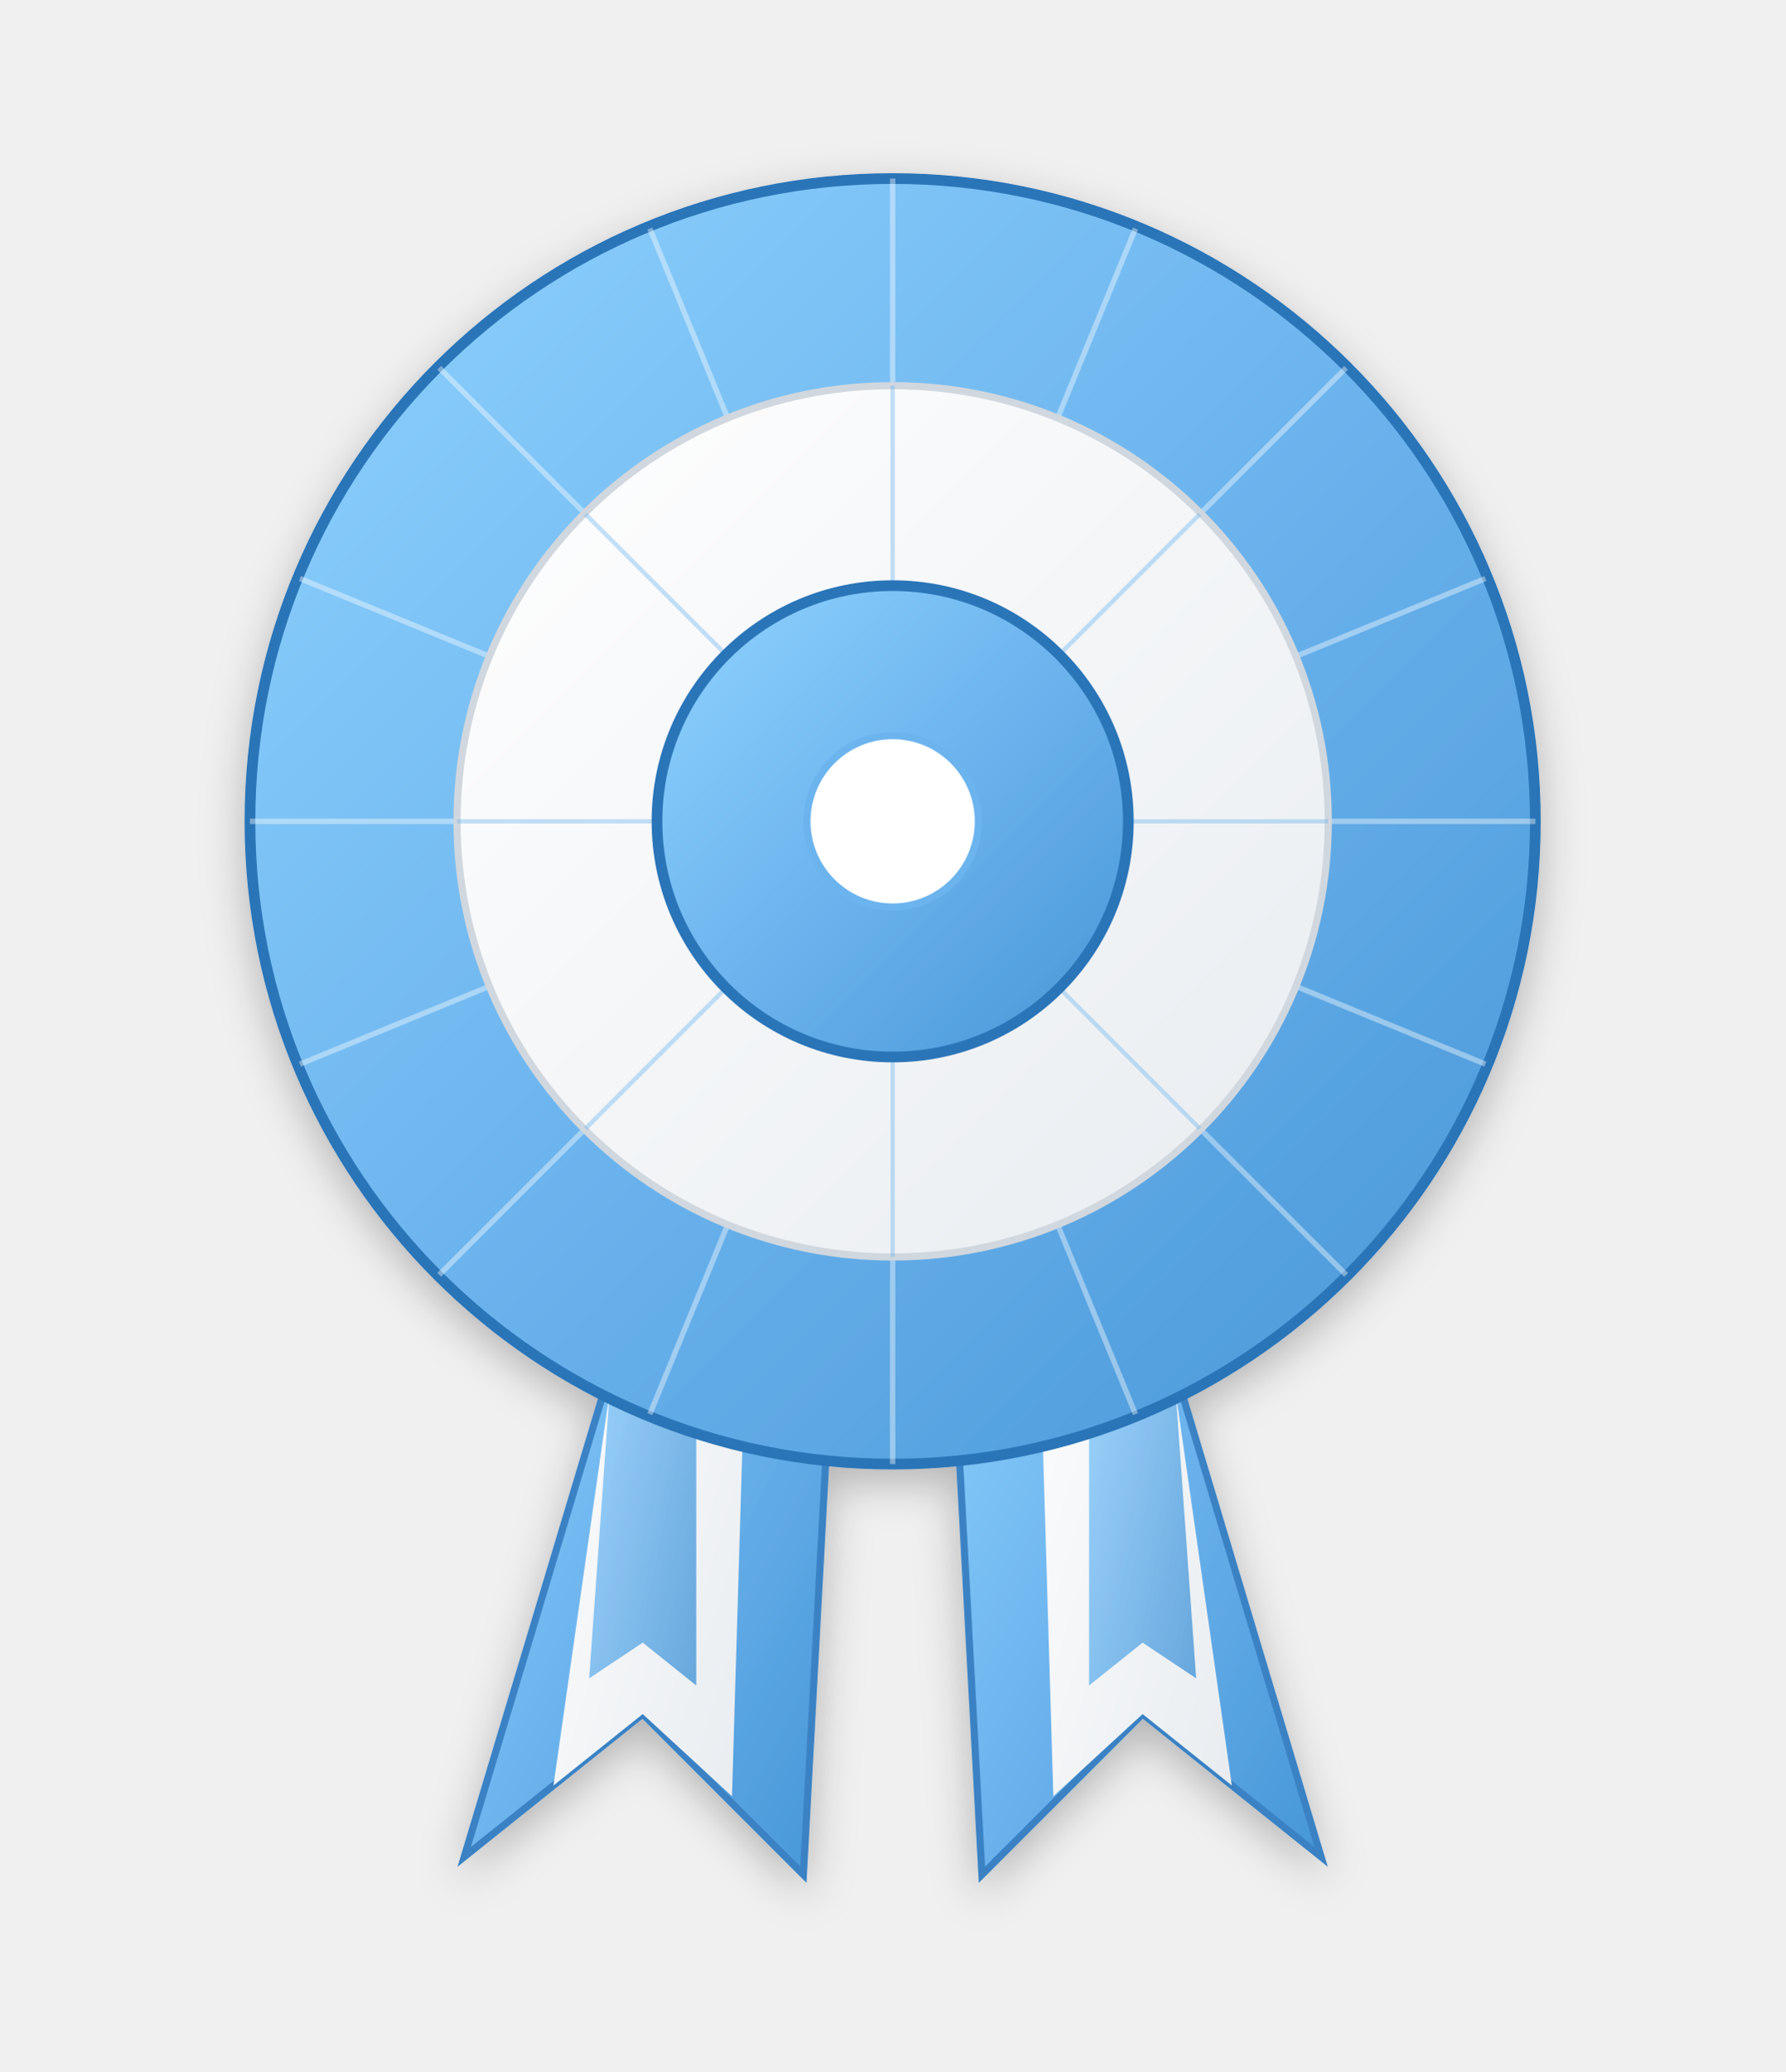
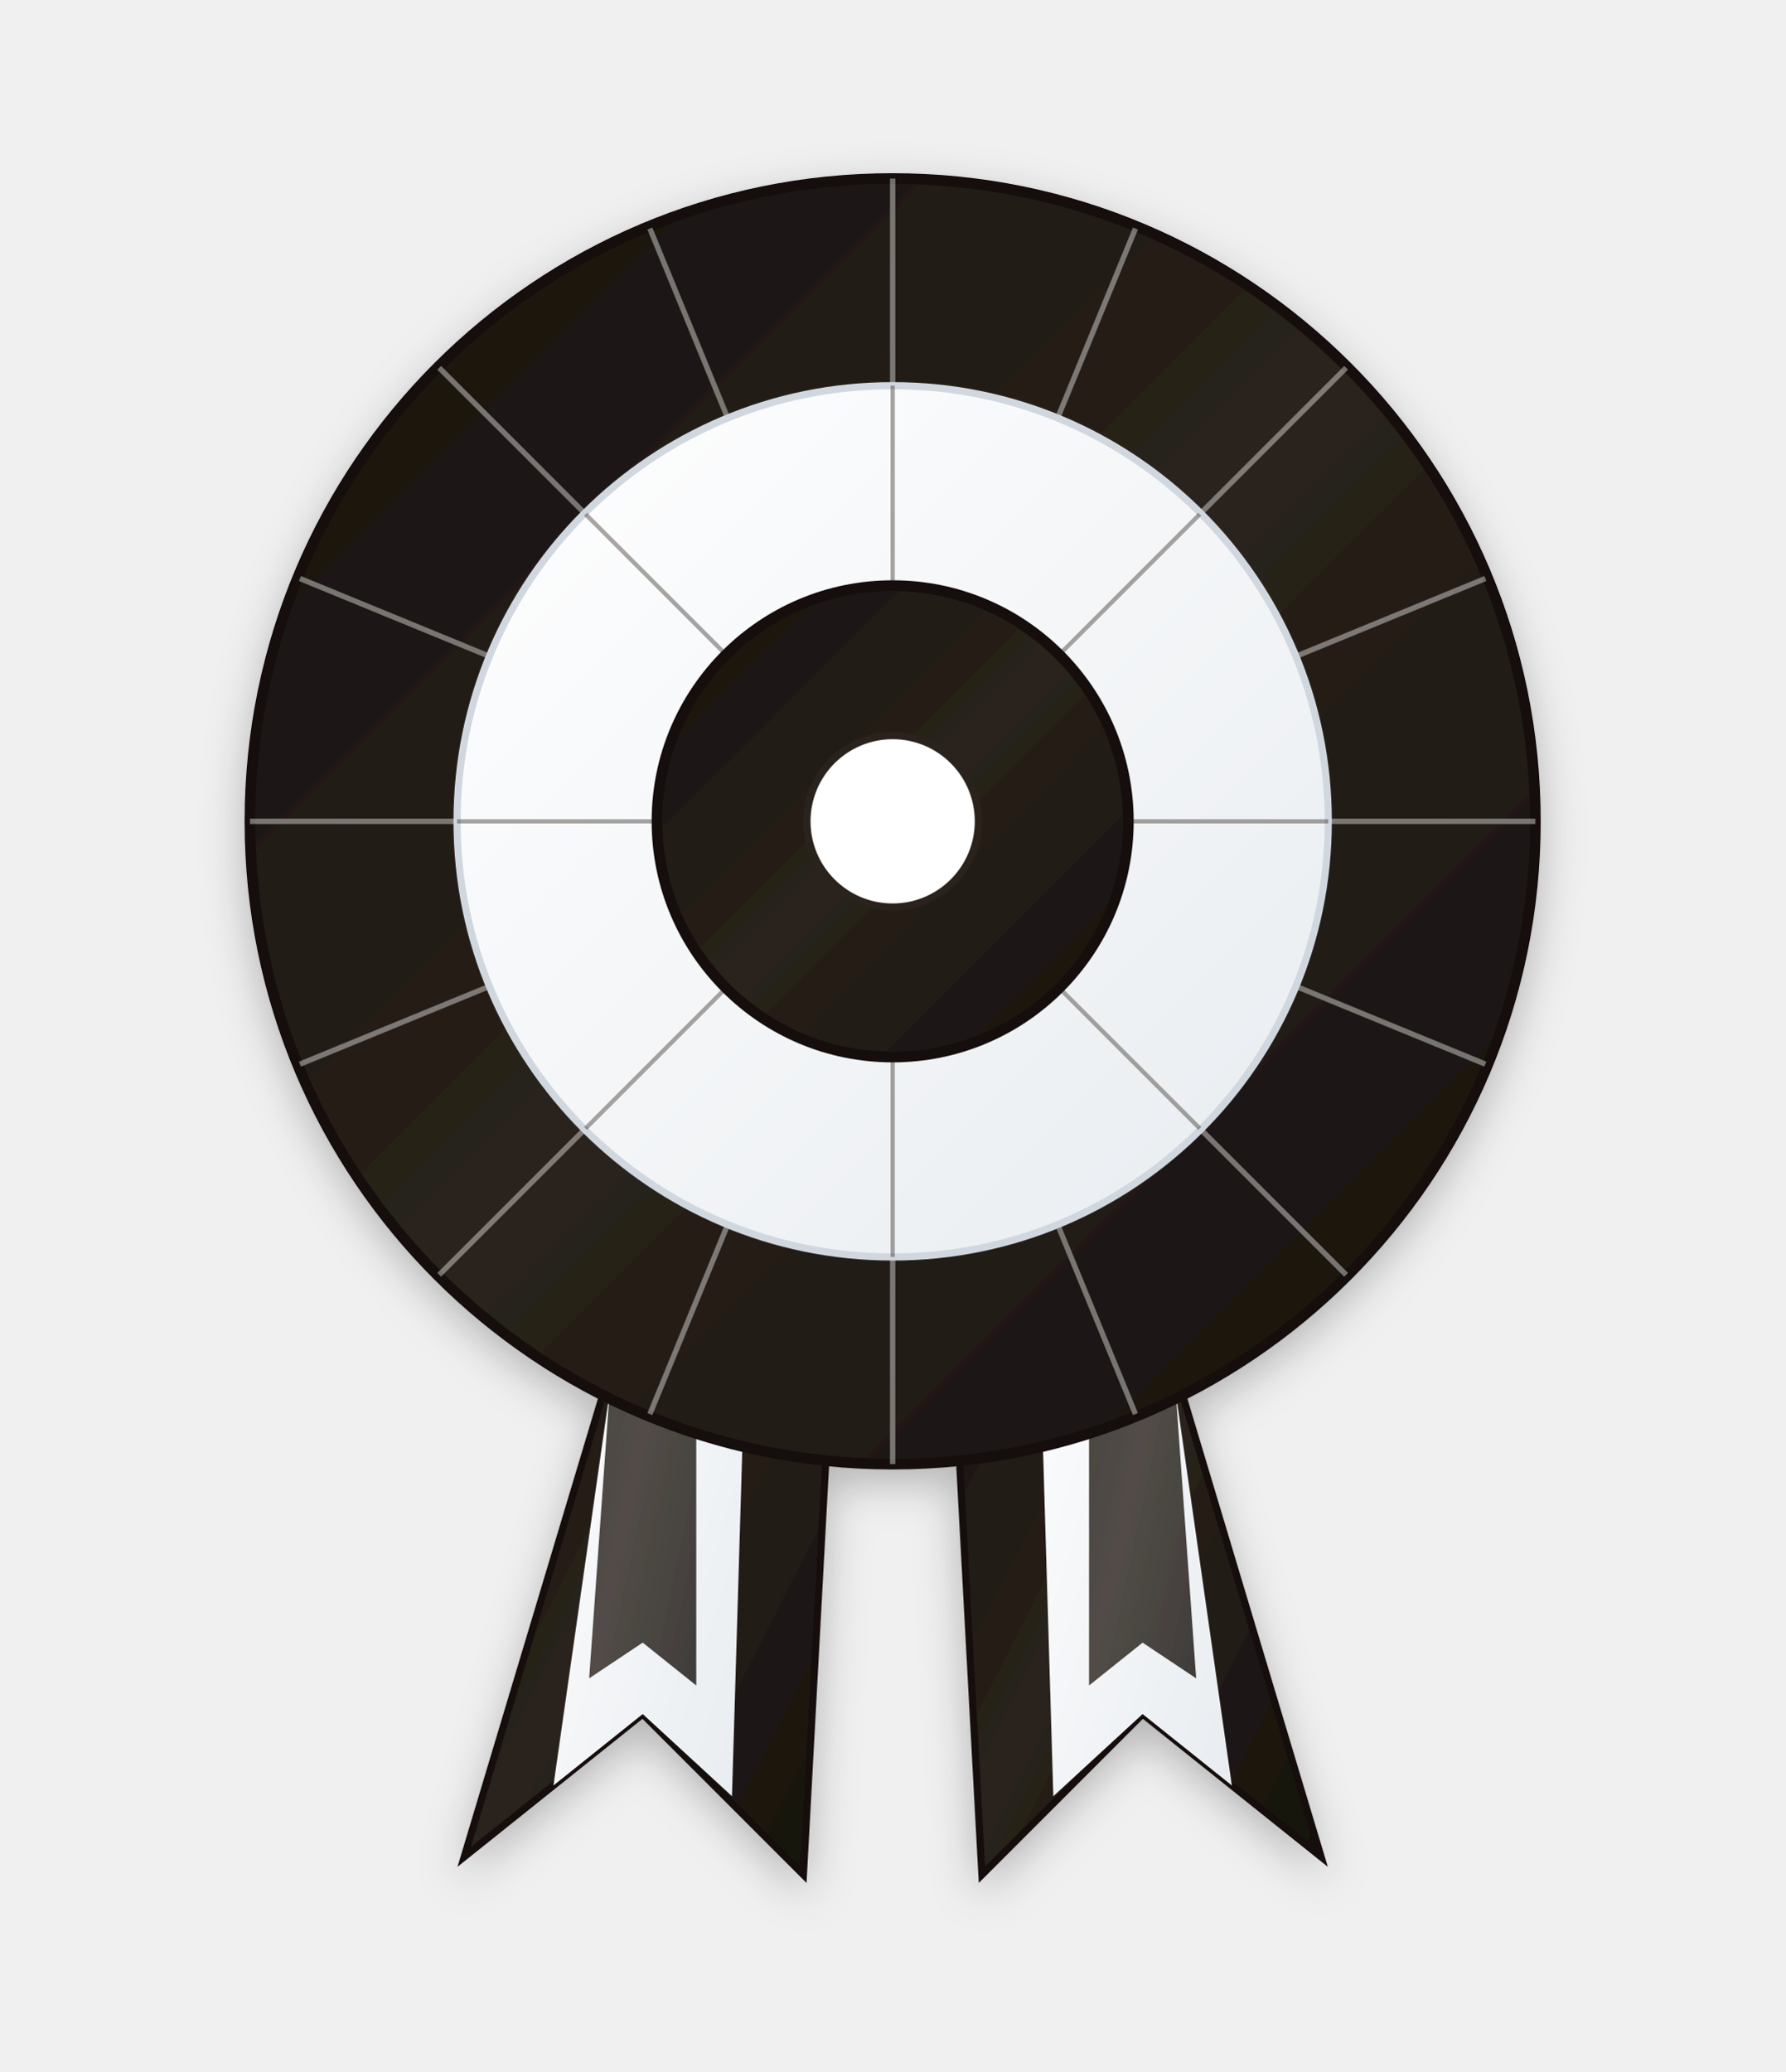
<svg xmlns="http://www.w3.org/2000/svg" viewBox="0 0 500 580" width="100%" height="100%">
  <defs>
    <linearGradient id="celeste-grad" x1="0%" y1="0%" x2="100%" y2="100%">
-       <stop offset="0%" stop-color="#8fd3fe" />
-       <stop offset="50%" stop-color="#6cb4ee" />
-       <stop offset="100%" stop-color="#4695d6" />
+       <stop offset="0%" stop-color="#14100c" />
+       <stop offset="50%" stop-color="#2a221b" />
+       <stop offset="100%" stop-color="#14100c" />
    </linearGradient>
    <linearGradient id="blanco-grad" x1="0%" y1="0%" x2="100%" y2="100%">
      <stop offset="0%" stop-color="#ffffff" />
      <stop offset="100%" stop-color="#e8ecf0" />
    </linearGradient>
    <filter id="escarapela-shadow" x="-10%" y="-10%" width="120%" height="120%">
      <feDropShadow dx="0" dy="4" stdDeviation="6" flood-opacity="0.25" />
    </filter>
  </defs>
  <g filter="url(#escarapela-shadow)">
    <g>
-       <path d="M 190 320 L 130 520 L 180 480 L 225 525 L 235 340 Z" fill="url(#celeste-grad)" stroke="#3a82c4" stroke-width="2" />
+       <path d="M 190 320 L 130 520 L 180 480 L 225 525 L 235 340 Z" fill="url(#celeste-grad)" stroke="#14100c" stroke-width="2" />
      <path d="M 180 325 L 155 500 L 180 480 L 205 503 L 210 335 Z" fill="url(#blanco-grad)" />
      <path d="M 175 330 L 165 470 L 180 460 L 195 472 L 195 335 Z" fill="url(#celeste-grad)" opacity="0.8" />
    </g>
    <g>
-       <path d="M 310 320 L 370 520 L 320 480 L 275 525 L 265 340 Z" fill="url(#celeste-grad)" stroke="#3a82c4" stroke-width="2" />
+       <path d="M 310 320 L 370 520 L 320 480 L 275 525 L 265 340 Z" fill="url(#celeste-grad)" stroke="#14100c" stroke-width="2" />
      <path d="M 320 325 L 345 500 L 320 480 L 295 503 L 290 335 Z" fill="url(#blanco-grad)" />
      <path d="M 325 330 L 335 470 L 320 460 L 305 472 L 305 335 Z" fill="url(#celeste-grad)" opacity="0.8" />
    </g>
    <g transform="translate(250, 230)">
-       <circle cx="0" cy="0" r="180" fill="url(#celeste-grad)" stroke="#2b75b8" stroke-width="3" />
+       <circle cx="0" cy="0" r="180" fill="url(#celeste-grad)" stroke="#14100c" stroke-width="3" />
      <g stroke="#ffffff" stroke-width="1.5" opacity="0.4">
        <line x1="0" y1="-180" x2="0" y2="-120" />
        <line x1="0" y1="180" x2="0" y2="120" />
        <line x1="-180" y1="0" x2="-120" y2="0" />
        <line x1="180" y1="0" x2="120" y2="0" />
        <line x1="-127" y1="-127" x2="-85" y2="-85" />
        <line x1="127" y1="-127" x2="85" y2="-85" />
        <line x1="-127" y1="127" x2="-85" y2="85" />
        <line x1="127" y1="127" x2="85" y2="85" />
        <line x1="-68" y1="-166" x2="-45" y2="-110" />
        <line x1="68" y1="-166" x2="45" y2="-110" />
        <line x1="-166" y1="-68" x2="-110" y2="-45" />
        <line x1="166" y1="-68" x2="110" y2="-45" />
        <line x1="-166" y1="68" x2="-110" y2="45" />
        <line x1="166" y1="68" x2="110" y2="45" />
        <line x1="-68" y1="166" x2="-45" y2="110" />
        <line x1="68" y1="166" x2="45" y2="110" />
      </g>
      <circle cx="0" cy="0" r="122" fill="url(#blanco-grad)" stroke="#d0d7de" stroke-width="2" />
-       <g stroke="#6cb4ee" stroke-width="1.2" opacity="0.4">
+       <g stroke="#2a221b" stroke-width="1.2" opacity="0.4">
        <line x1="0" y1="-122" x2="0" y2="-65" />
        <line x1="0" y1="122" x2="0" y2="65" />
        <line x1="-122" y1="0" x2="-65" y2="0" />
        <line x1="122" y1="0" x2="65" y2="0" />
        <line x1="-86" y1="-86" x2="-46" y2="-46" />
        <line x1="86" y1="-86" x2="46" y2="-46" />
        <line x1="-86" y1="86" x2="-46" y2="46" />
        <line x1="86" y1="86" x2="46" y2="46" />
      </g>
-       <circle cx="0" cy="0" r="66" fill="url(#celeste-grad)" stroke="#2b75b8" stroke-width="3" />
-       <circle cx="0" cy="0" r="24" fill="#ffffff" stroke="#6cb4ee" stroke-width="2" />
+       <circle cx="0" cy="0" r="66" fill="url(#celeste-grad)" stroke="#14100c" stroke-width="3" />
+       <circle cx="0" cy="0" r="24" fill="#ffffff" stroke="#2a221b" stroke-width="2" />
      <circle cx="-5" cy="-5" r="7" fill="#ffffff" opacity="0.8" />
    </g>
  </g>
</svg>
